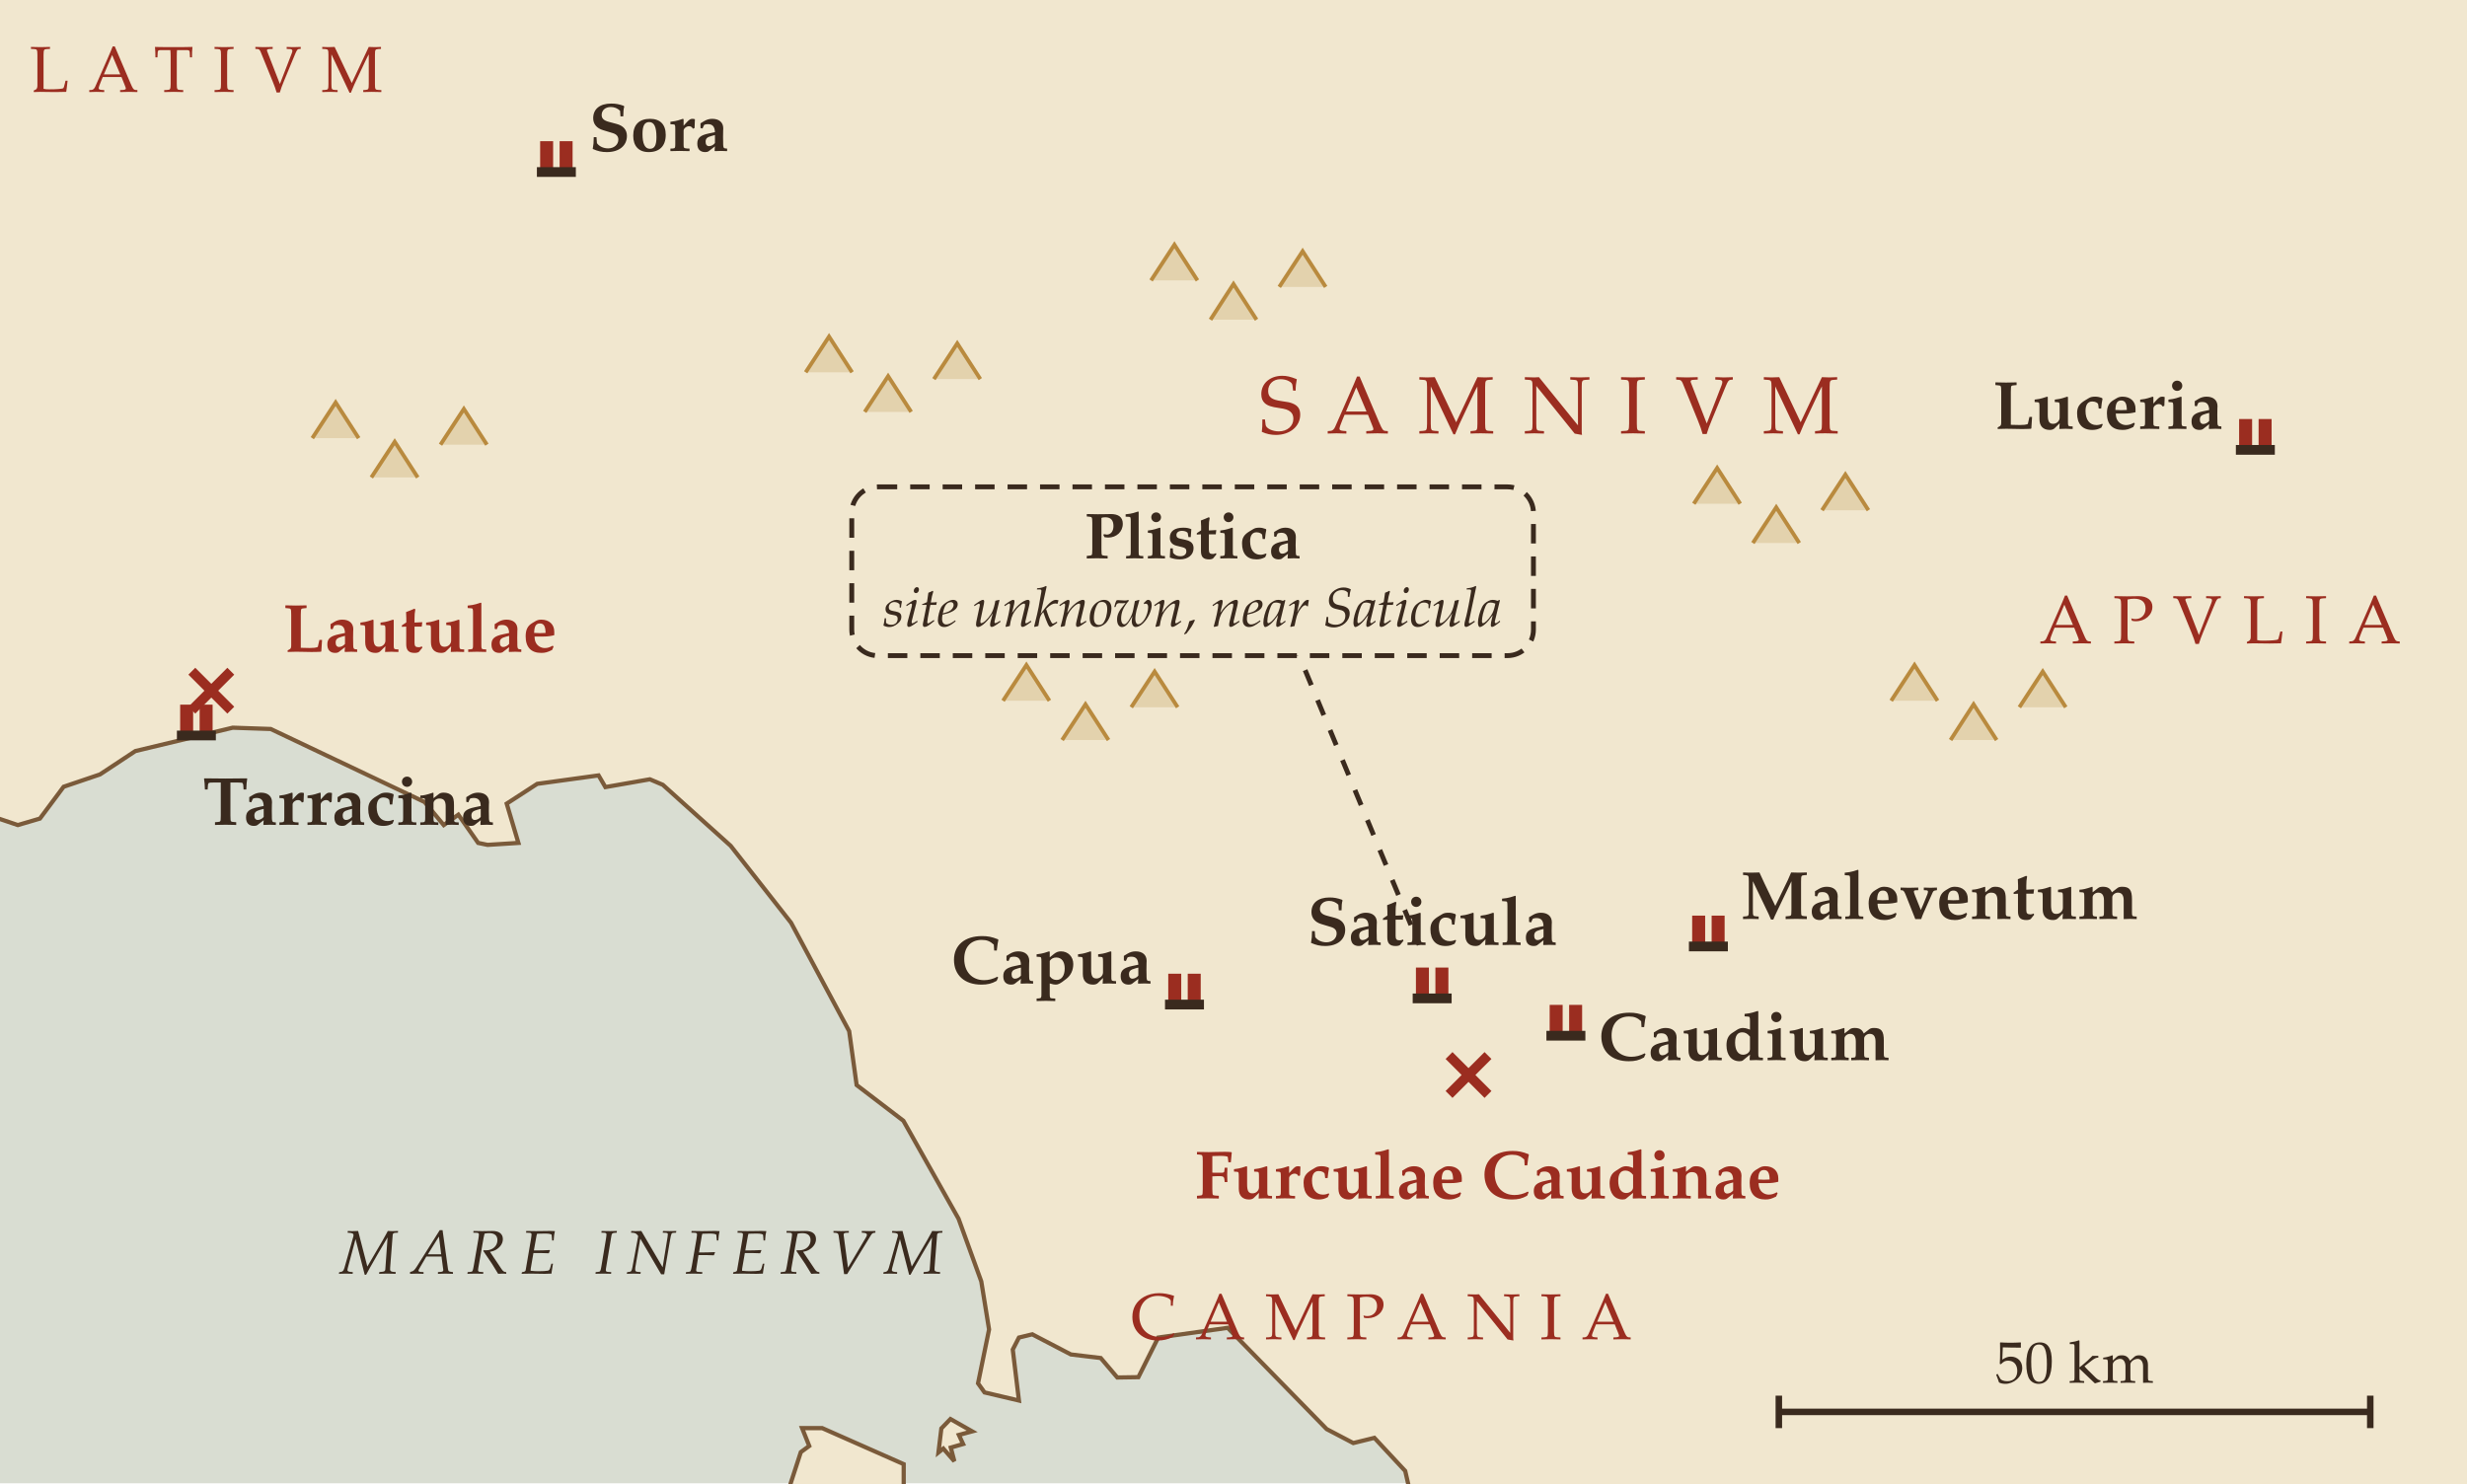
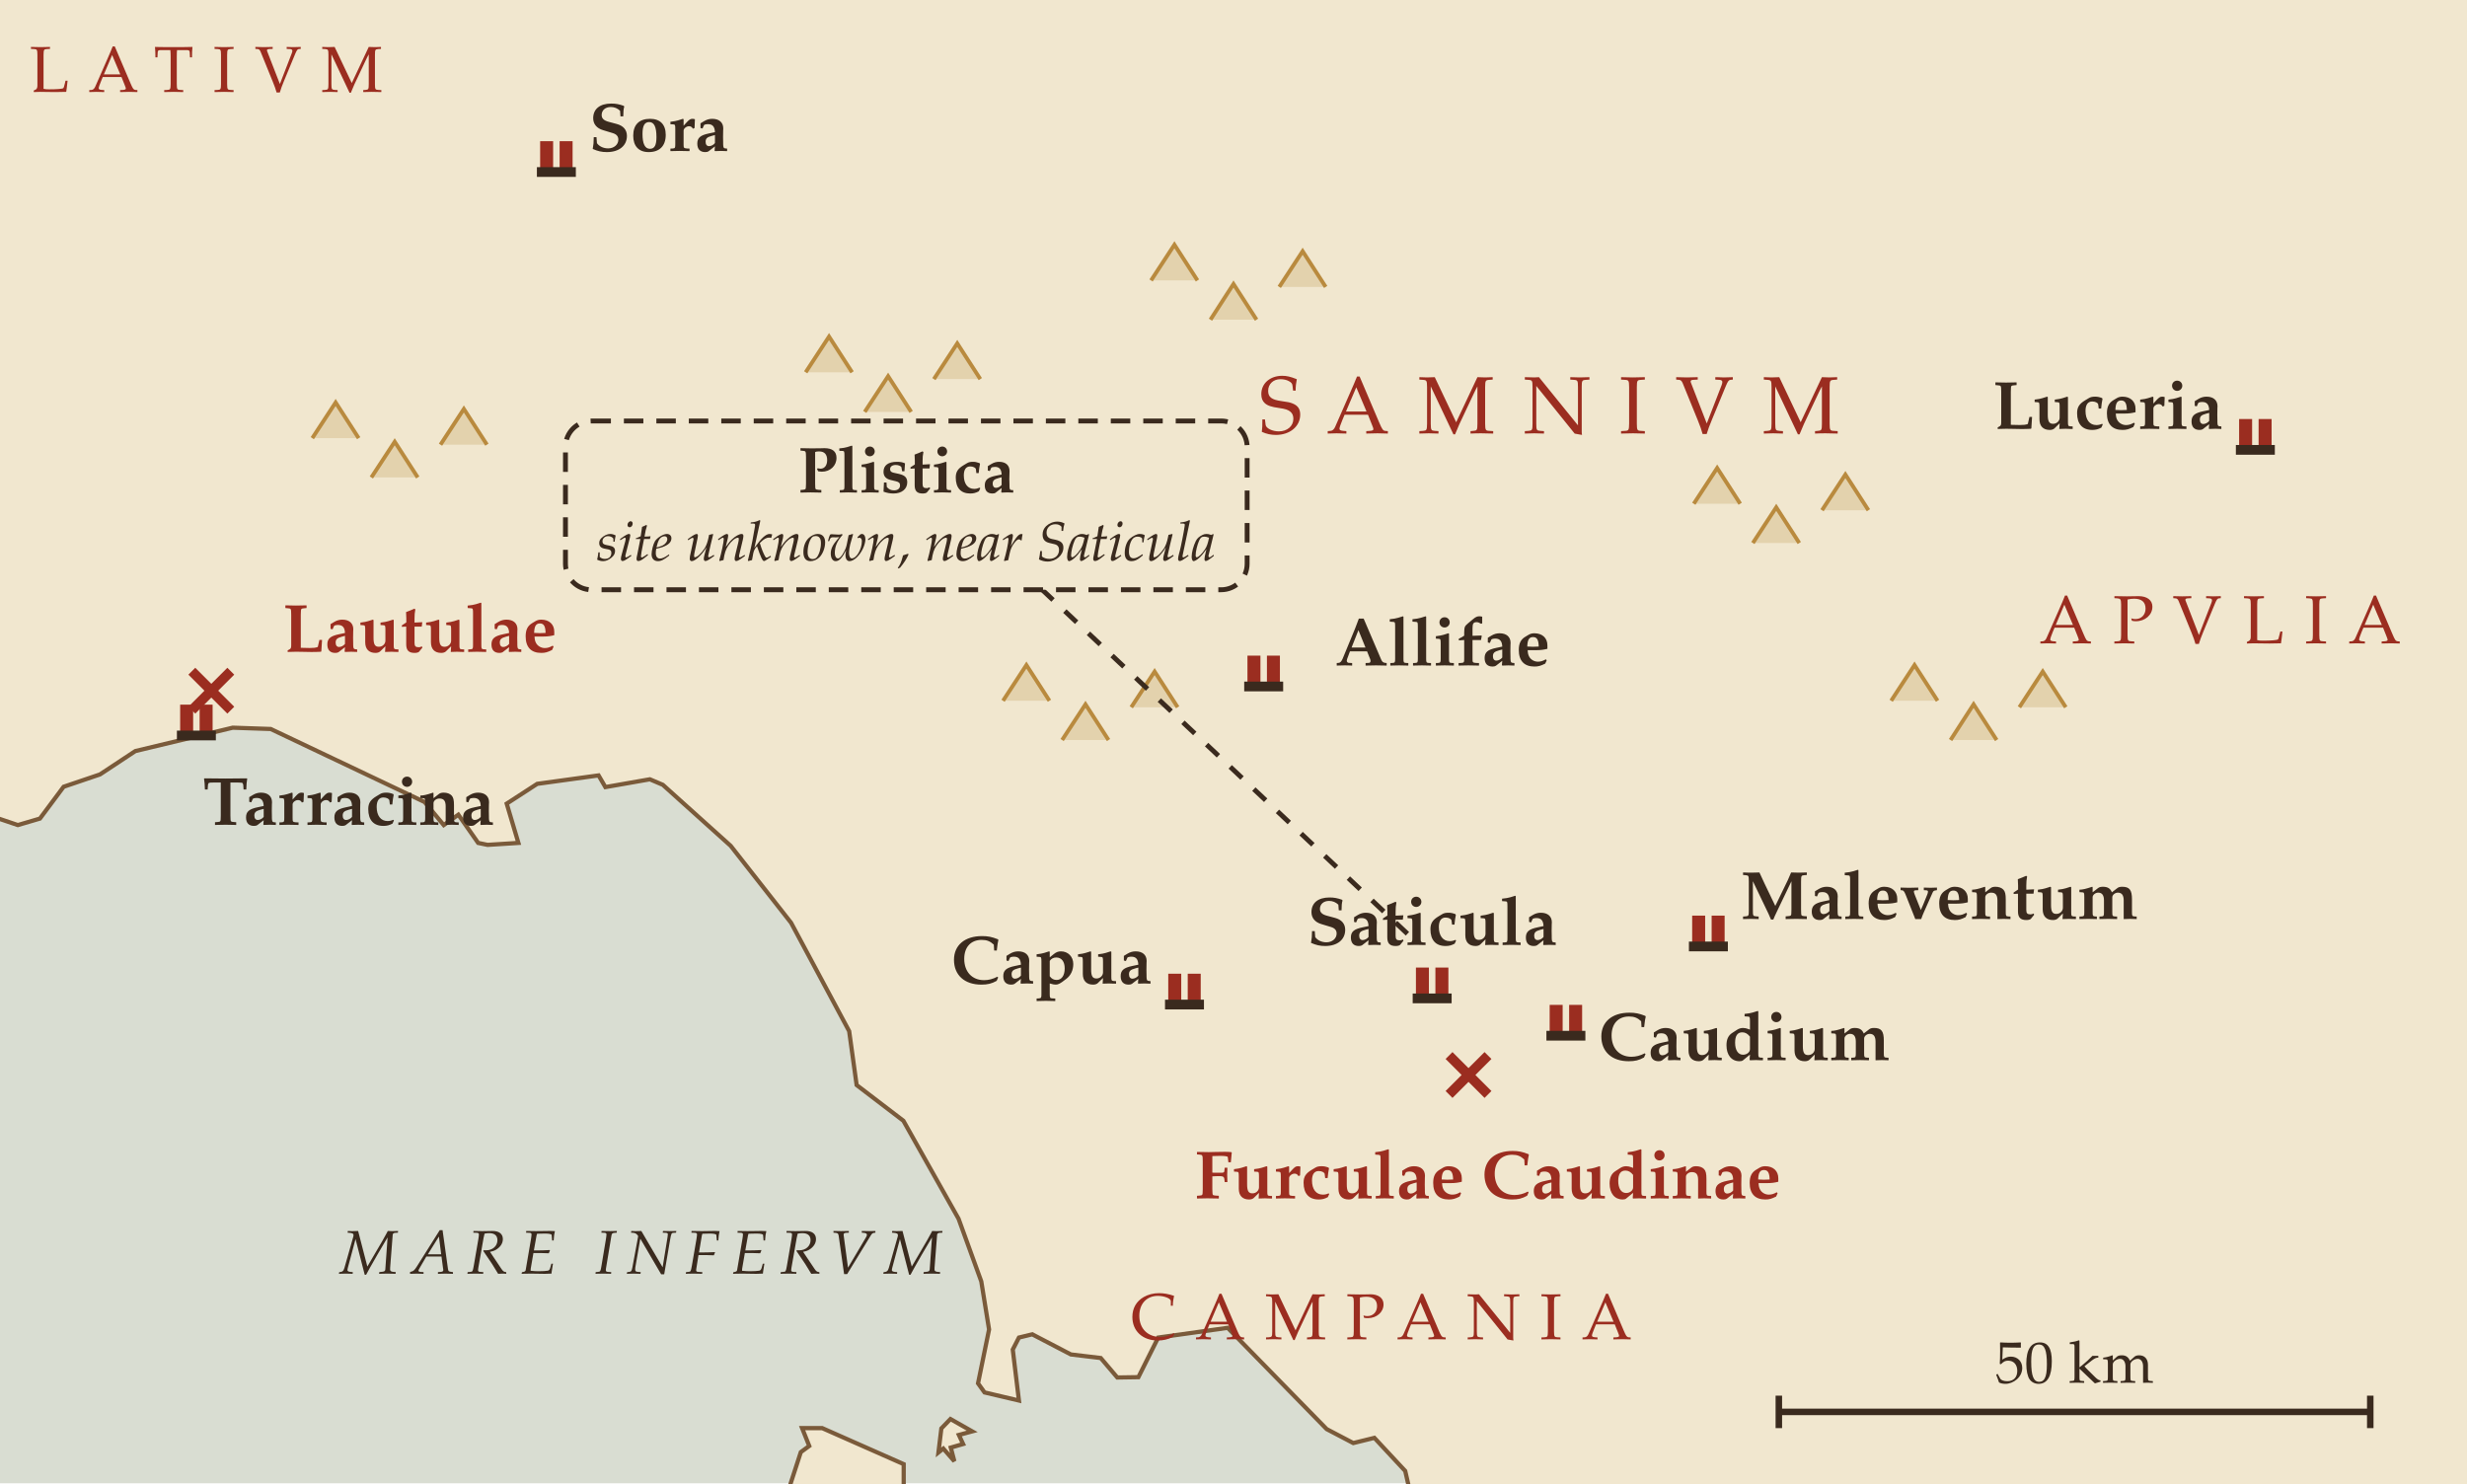
<svg xmlns="http://www.w3.org/2000/svg" viewBox="0 0 760 457" font-family="Iowan Old Style, Palatino, Georgia, serif" role="img" aria-label="Map of the Samnite campaign: Sora, Lautulae and Tarracina in the west; Capua, Saticula, Caudium and the Caudine Forks in the centre; Luceria in Apulia">
  <rect width="760" height="457" fill="#d9ddd2" />
  <path d="M363.6 528.4L352.1 530.8L348.4 529.5L349.2 522.5L352.7 521.5L368.5 524.3L363.6 528.4Z M255.4 467.6L242.9 459.1L246.7 447.4L249.3 445.5L247.1 440.0L253.3 440.0L278.4 451.1L278.4 459.1L272.0 464.6L264.4 463.4L255.4 467.6Z M299.5 441.0L295.4 442.1L296.7 444.9L292.9 446.0L294.0 450.2L290.6 446.3L289.1 447.5L290.0 440.1L292.8 437.2L299.5 441.0Z M-21.2 372.9L-27.1 383.0L-26.1 388.9L-29.8 391.8L-32.8 384.4L-30.9 377.1L-20.6 369.1L-17.7 370.9L-21.2 372.9Z M499.7 -135.7L504.4 -131.7L506.8 -125.4L508.5 -108.7L514.0 -94.9L526.0 -91.1L542.8 -78.5L553.6 -73.6L590.9 -65.0L603.3 -50.4L630.3 -34.1L643.1 -31.5L678.5 -31.6L714.6 -23.4L728.4 -23.0L778.6 -31.6L828.2 -28.8L905.0 -38.1L912.0 -36.3L912.0 63.3L874.1 84.9L866.4 95.2L863.8 110.5L865.3 126.9L870.0 140.4L876.6 149.9L903.4 170.8L912.0 173.5L912.0 659.4L585.1 659.4L579.8 654.8L574.0 656.3L565.8 650.7L564.5 643.8L572.1 632.9L574.3 624.2L572.2 613.4L591.1 603.4L592.9 599.2L592.3 587.6L559.0 516.6L542.8 492.5L526.5 477.4L517.5 474.7L507.7 478.7L498.7 485.8L475.2 487.1L462.5 498.5L454.2 500.2L436.7 492.5L417.1 499.4L397.0 512.3L393.0 517.6L389.1 512.0L388.5 503.5L391.5 495.8L406.6 490.7L423.8 470.9L433.6 467.2L434.6 460.6L432.9 453.2L423.4 443.0L416.9 444.6L408.7 440.3L378.2 409.1L356.8 412.1L350.7 424.3L344.2 424.4L339.1 418.4L329.9 417.3L318.0 411.1L313.9 412.1L312.0 415.8L313.9 431.5L303.3 429.0L301.3 426.2L304.7 409.6L302.3 394.8L295.3 375.5L278.3 345.3L263.9 334.3L261.6 317.7L243.7 284.3L225.1 260.6L204.2 241.8L200.2 240.1L186.5 242.5L184.4 238.9L165.5 241.5L156.1 247.6L159.7 259.7L150.2 260.3L147.3 259.7L141.2 251.0L136.7 254.2L130.8 247.1L83.4 224.6L71.7 224.2L41.7 231.4L30.8 238.6L19.6 242.4L12.3 252.2L5.5 254.2L-1.6 251.8L-8.0 233.2L-21.4 210.0L-47.6 182.3L-63.4 174.6L-91.6 172.4L-120.4 155.5L-126.1 162.8L-152.0 125.8L-152.0 -202.3L412.2 -202.3L419.2 -190.8L459.1 -152.0L487.5 -138.0L499.7 -135.7Z" fill="#f1e7cf" stroke="#7a5a3a" stroke-width="1.3" fill-rule="evenodd" />
  <path d="M266.4 126.9L273.6 115.9L280.7 126.9" fill="#e3d2ad" stroke="#b98a3e" stroke-width="1.2" />
  <path d="M287.7 116.8L294.9 105.8L302.0 116.8" fill="#e3d2ad" stroke="#b98a3e" stroke-width="1.2" />
  <path d="M248.2 114.7L255.4 103.7L262.5 114.7" fill="#e3d2ad" stroke="#b98a3e" stroke-width="1.2" />
  <path d="M372.9 98.5L380.0 87.5L387.1 98.5" fill="#e3d2ad" stroke="#b98a3e" stroke-width="1.2" />
  <path d="M394.1 88.4L401.3 77.4L408.4 88.4" fill="#e3d2ad" stroke="#b98a3e" stroke-width="1.2" />
  <path d="M354.6 86.4L361.8 75.4L368.9 86.4" fill="#e3d2ad" stroke="#b98a3e" stroke-width="1.2" />
  <path d="M540.0 167.3L547.2 156.3L554.3 167.3" fill="#e3d2ad" stroke="#b98a3e" stroke-width="1.2" />
  <path d="M561.3 157.2L568.5 146.2L575.6 157.2" fill="#e3d2ad" stroke="#b98a3e" stroke-width="1.2" />
  <path d="M521.8 155.2L529.0 144.2L536.1 155.2" fill="#e3d2ad" stroke="#b98a3e" stroke-width="1.2" />
  <path d="M600.9 228.0L608.0 217.0L615.1 228.0" fill="#e3d2ad" stroke="#b98a3e" stroke-width="1.2" />
  <path d="M622.1 217.9L629.3 206.9L636.4 217.9" fill="#e3d2ad" stroke="#b98a3e" stroke-width="1.2" />
  <path d="M582.6 215.9L589.8 204.9L596.9 215.9" fill="#e3d2ad" stroke="#b98a3e" stroke-width="1.2" />
  <path d="M114.4 147.1L121.6 136.1L128.7 147.1" fill="#e3d2ad" stroke="#b98a3e" stroke-width="1.2" />
  <path d="M135.7 137.0L142.9 126.0L150.0 137.0" fill="#e3d2ad" stroke="#b98a3e" stroke-width="1.2" />
  <path d="M96.2 135.0L103.4 124.0L110.5 135.0" fill="#e3d2ad" stroke="#b98a3e" stroke-width="1.2" />
  <path d="M327.2 228.0L334.4 217.0L341.5 228.0" fill="#e3d2ad" stroke="#b98a3e" stroke-width="1.2" />
  <path d="M348.5 217.9L355.7 206.9L362.8 217.9" fill="#e3d2ad" stroke="#b98a3e" stroke-width="1.2" />
  <path d="M309.0 215.9L316.2 204.9L323.3 215.9" fill="#e3d2ad" stroke="#b98a3e" stroke-width="1.2" />
  <text x="197.6" y="392.4" text-anchor="middle" font-size="19" font-style="italic" letter-spacing=".18em" fill="#3a2a1e">MARE INFERVM</text>
  <text x="477.3" y="133.5" text-anchor="middle" font-size="25" font-style="normal" letter-spacing=".35em" fill="#9b2d20">SAMNIVM</text>
  <text x="684.0" y="198.2" text-anchor="middle" font-size="21" font-style="normal" letter-spacing=".3em" fill="#9b2d20">APVLIA</text>
  <text x="425.6" y="412.6" text-anchor="middle" font-size="20" font-style="normal" letter-spacing=".3em" fill="#9b2d20">CAMPANIA</text>
  <text x="9.1" y="28.3" text-anchor="start" font-size="20" font-style="normal" letter-spacing=".3em" fill="#9b2d20">LATIVM</text>
  <g>
-     <path d="M394.4 188.0L437.2 291.1" stroke="#3a2a1e" stroke-width="1.5" stroke-dasharray="5 5" fill="none" />
-     <rect x="262.4" y="150.0" width="210" height="52" rx="8" fill="#f1e7cf" stroke="#3a2a1e" stroke-width="1.5" stroke-dasharray="6 4" />
-     <text x="367.4" y="172.0" text-anchor="middle" font-size="20" font-weight="600" fill="#3a2a1e">Plistica</text>
-     <text x="367.4" y="193.0" text-anchor="middle" font-size="17" font-style="italic" fill="#3a2a1e">site unknown, near Saticula</text>
+     <path d="M306.2 167.7L437.2 291.1" stroke="#3a2a1e" stroke-width="1.5" stroke-dasharray="5 5" fill="none" />
+     <rect x="174.2" y="129.7" width="210" height="52" rx="8" fill="#f1e7cf" stroke="#3a2a1e" stroke-width="1.5" stroke-dasharray="6 4" />
+     <text x="279.2" y="151.7" text-anchor="middle" font-size="20" font-weight="600" fill="#3a2a1e">Plistica</text>
+     <text x="279.2" y="172.7" text-anchor="middle" font-size="17" font-style="italic" fill="#3a2a1e">site unknown, near Saticula</text>
  </g>
  <g>
    <rect x="166.4" y="43.5" width="4" height="9" fill="#9b2d20" />
    <rect x="172.4" y="43.5" width="4" height="9" fill="#9b2d20" />
    <rect x="165.4" y="51.5" width="12" height="3" fill="#3a2a1e" />
    <text x="181.4" y="46.5" text-anchor="start" font-size="21" font-weight="600" fill="#3a2a1e">Sora</text>
  </g>
  <g>
    <rect x="55.5" y="217.1" width="4" height="9" fill="#9b2d20" />
    <rect x="61.5" y="217.1" width="4" height="9" fill="#9b2d20" />
    <rect x="54.5" y="225.1" width="12" height="3" fill="#3a2a1e" />
    <text x="62.5" y="254.1" text-anchor="start" font-size="21" font-weight="600" fill="#3a2a1e">Tarracina</text>
  </g>
  <g>
    <path d="M59.1 206.8L71.1 218.8M71.1 206.8L59.1 218.8" stroke="#9b2d20" stroke-width="3" />
    <text x="87.1" y="200.8" text-anchor="start" font-size="21" font-weight="600" fill="#9b2d20">Lautulae</text>
  </g>
  <g>
    <rect x="359.9" y="300.0" width="4" height="9" fill="#9b2d20" />
    <rect x="365.9" y="300.0" width="4" height="9" fill="#9b2d20" />
    <rect x="358.9" y="308.0" width="12" height="3" fill="#3a2a1e" />
    <text x="354.9" y="303.0" text-anchor="end" font-size="21" font-weight="600" fill="#3a2a1e">Capua</text>
  </g>
  <g>
    <rect x="436.2" y="298.1" width="4" height="9" fill="#9b2d20" />
    <rect x="442.2" y="298.1" width="4" height="9" fill="#9b2d20" />
    <rect x="435.2" y="306.1" width="12" height="3" fill="#3a2a1e" />
    <text x="441.2" y="291.1" text-anchor="middle" font-size="21" font-weight="600" fill="#3a2a1e">Saticula</text>
  </g>
  <g>
+     <rect x="384.3" y="202.0" width="4" height="9" fill="#9b2d20" />
+     <rect x="390.3" y="202.0" width="4" height="9" fill="#9b2d20" />
+     <rect x="383.3" y="210.0" width="12" height="3" fill="#3a2a1e" />
+     <text x="411.3" y="205.0" text-anchor="start" font-size="21" font-weight="600" fill="#3a2a1e">Allifae</text>
+   </g>
+   <g>
    <rect x="477.4" y="309.6" width="4" height="9" fill="#9b2d20" />
    <rect x="483.4" y="309.6" width="4" height="9" fill="#9b2d20" />
    <rect x="476.4" y="317.6" width="12" height="3" fill="#3a2a1e" />
    <text x="492.4" y="326.6" text-anchor="start" font-size="21" font-weight="600" fill="#3a2a1e">Caudium</text>
  </g>
  <g>
    <rect x="521.3" y="282.1" width="4" height="9" fill="#9b2d20" />
    <rect x="527.3" y="282.1" width="4" height="9" fill="#9b2d20" />
    <rect x="520.3" y="290.1" width="12" height="3" fill="#3a2a1e" />
    <text x="536.3" y="283.1" text-anchor="start" font-size="21" font-weight="600" fill="#3a2a1e">Maleventum</text>
  </g>
  <g>
    <rect x="689.8" y="129.1" width="4" height="9" fill="#9b2d20" />
    <rect x="695.8" y="129.1" width="4" height="9" fill="#9b2d20" />
    <rect x="688.8" y="137.1" width="12" height="3" fill="#3a2a1e" />
    <text x="684.8" y="132.1" text-anchor="end" font-size="21" font-weight="600" fill="#3a2a1e">Luceria</text>
  </g>
  <g>
    <path d="M446.4 325.2L458.4 337.2M458.4 325.2L446.4 337.2" stroke="#9b2d20" stroke-width="3" />
    <text x="458.4" y="369.2" text-anchor="middle" font-size="21" font-weight="600" fill="#9b2d20">Furculae Caudinae</text>
  </g>
  <g>
    <path d="M548 435h182.2" stroke="#3a2a1e" stroke-width="2" />
    <path d="M548 430v10M730.2 430v10" stroke="#3a2a1e" stroke-width="2" />
    <text x="639.1" y="426" text-anchor="middle" font-size="18" fill="#3a2a1e">50 km</text>
  </g>
</svg>
